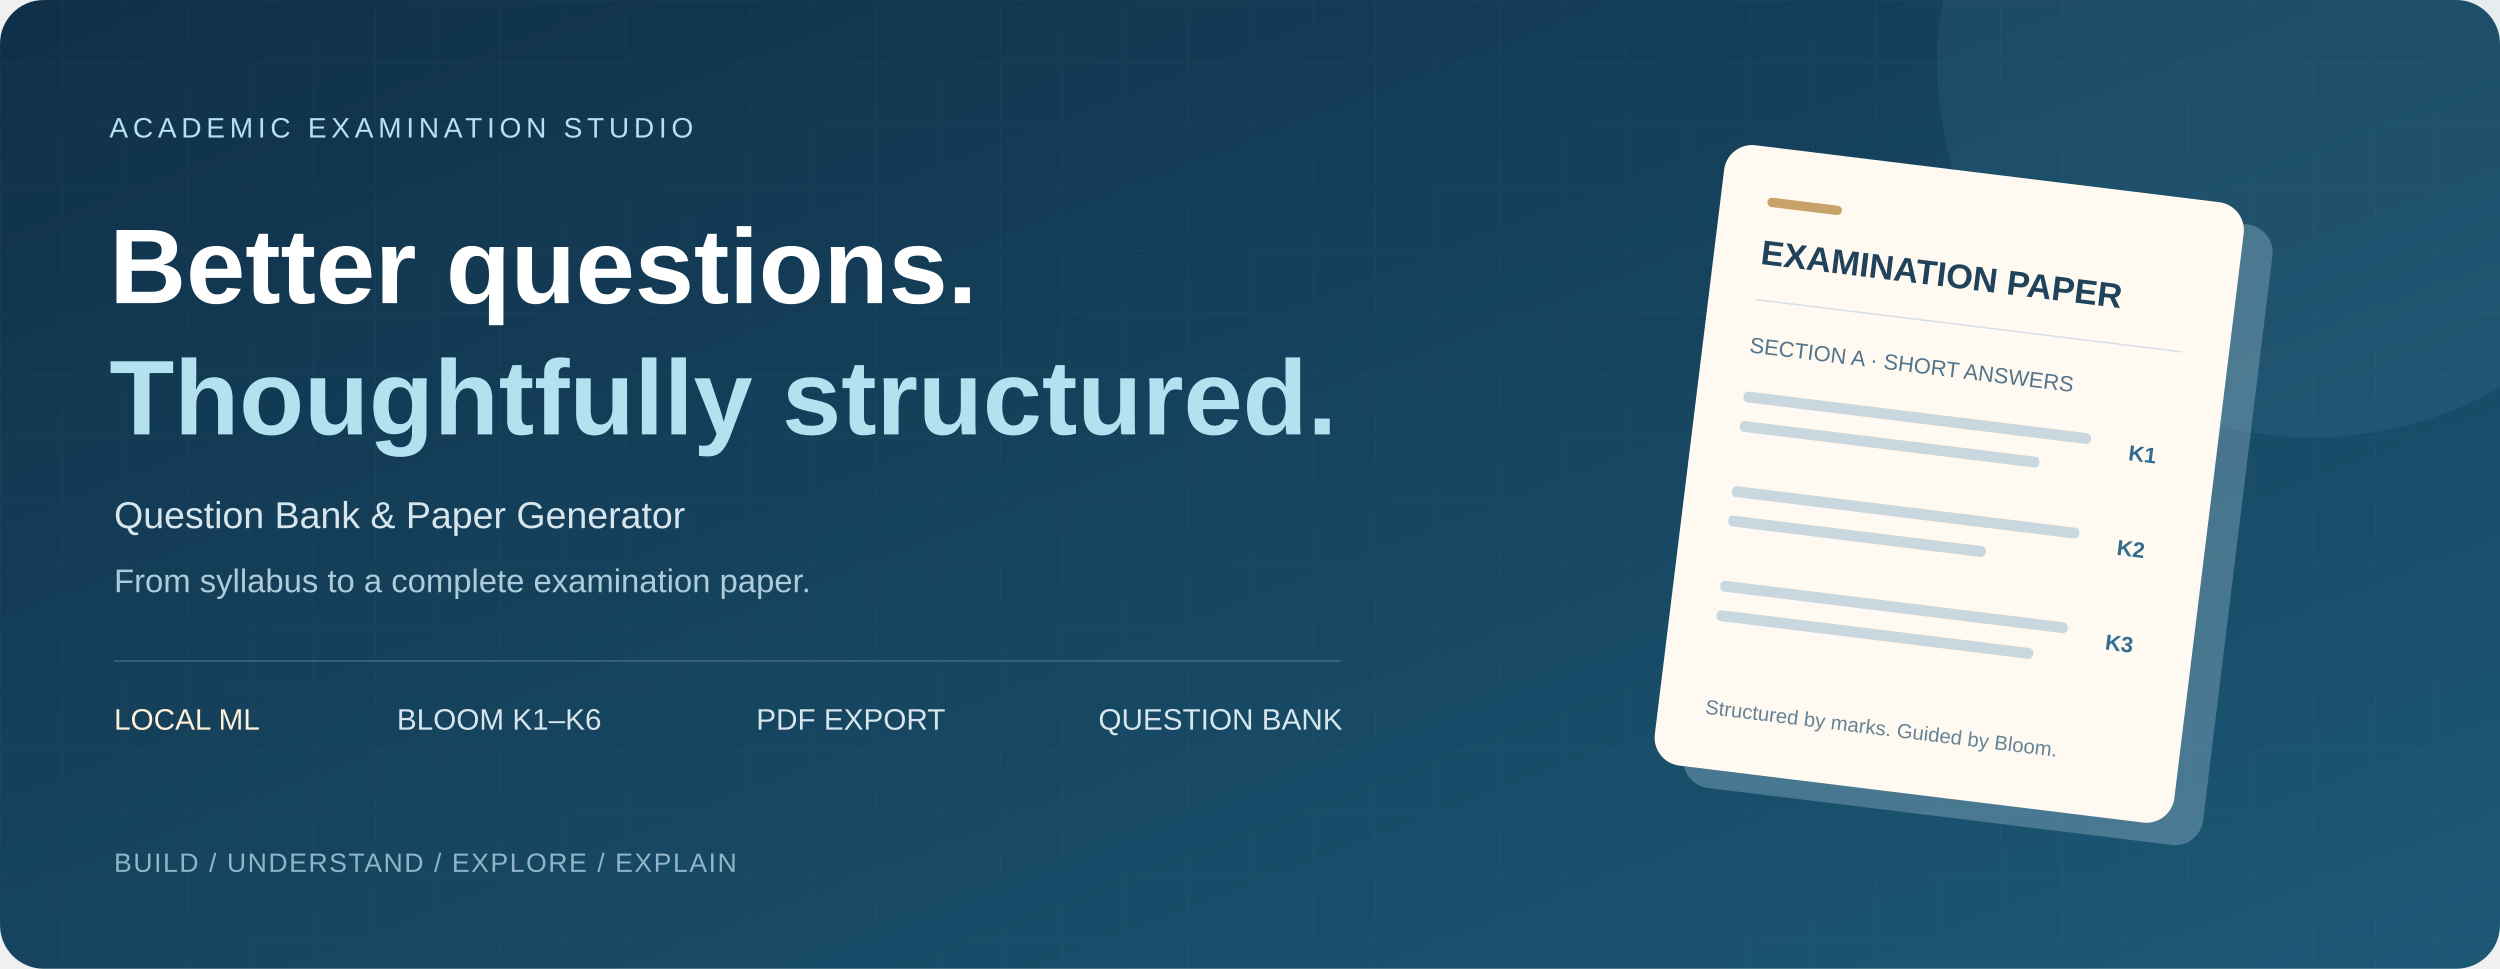
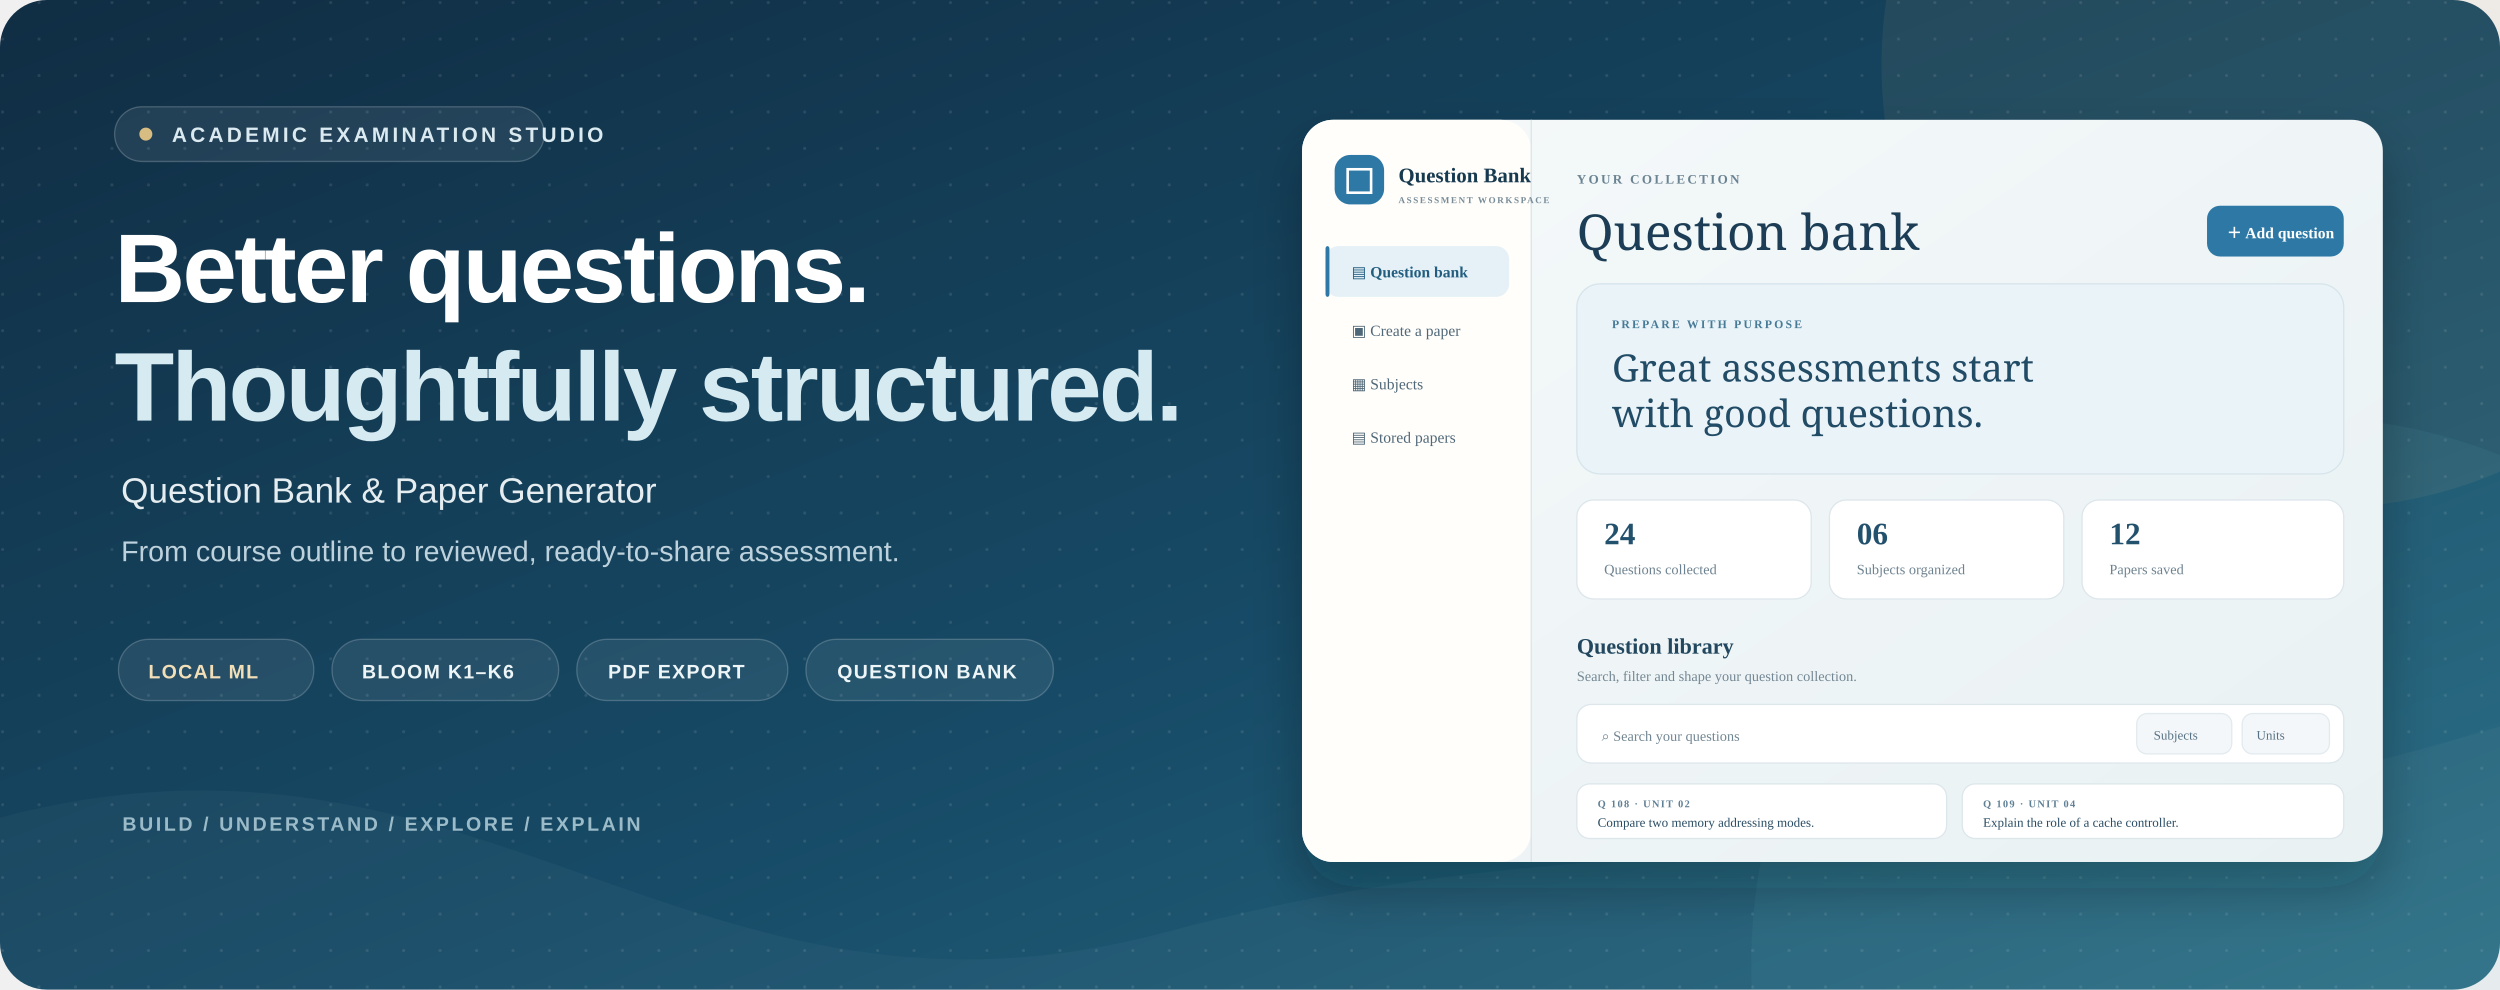
- <svg xmlns="http://www.w3.org/2000/svg" width="1600" height="620" viewBox="0 0 1600 620">
-   <style>text{font-family:Segoe UI,Arial,sans-serif}</style>
+ <svg xmlns="http://www.w3.org/2000/svg" width="1920" height="760" viewBox="0 0 1920 760" role="img" aria-labelledby="title desc">
  <defs>
-     <linearGradient id="bg" x2="1" y2="1">
-       <stop stop-color="#102f48" />
-       <stop offset="1" stop-color="#1c5976" />
+     <linearGradient id="bg" x1="0" y1="0" x2="1" y2="1">
+       <stop stop-color="#102d43" />
+       <stop offset=".58" stop-color="#174b67" />
+       <stop offset="1" stop-color="#286b82" />
    </linearGradient>
-     <pattern id="grid" width="40" height="40" patternUnits="userSpaceOnUse">
-       <path d="M40 0H0V40" fill="none" stroke="#ffffff" stroke-opacity=".035" />
+     <linearGradient id="panel" x1="0" y1="0" x2="1" y2="1">
+       <stop stop-color="#f5f9fa" />
+       <stop offset="1" stop-color="#e9f1f3" />
+     </linearGradient>
+     <linearGradient id="paper" x1="0" y1="0" x2="0" y2="1">
+       <stop stop-color="#fffefa" />
+       <stop offset="1" stop-color="#f7f2e9" />
+     </linearGradient>
+     <filter id="shadow" x="-25%" y="-25%" width="150%" height="160%">
+       <feDropShadow dx="0" dy="20" stdDeviation="20" flood-color="#061b29" flood-opacity=".28" />
+     </filter>
+     <pattern id="dots" width="28" height="28" patternUnits="userSpaceOnUse">
+       <circle cx="2" cy="2" r="1.2" fill="#fff" opacity=".1" />
    </pattern>
  </defs>
-   <rect width="1600" height="620" rx="28" fill="url(#bg)" />
-   <rect width="1600" height="620" rx="28" fill="url(#grid)" />
-   <circle cx="1480" cy="40" r="240" fill="#7bc9e0" opacity=".08" />
-   <text x="70" y="88" fill="#b4e1f0" font-size="18" letter-spacing="3">ACADEMIC EXAMINATION STUDIO</text>
-   <text x="70" y="194" fill="#ffffff" font-size="68" font-weight="700">Better questions.</text>
-   <text x="70" y="278" fill="#b4e1f0" font-size="68" font-weight="700">Thoughtfully structured.</text>
-   <text x="73" y="338" fill="#d7e5ec" font-size="24">Question Bank &amp; Paper Generator</text>
-   <text x="73" y="379" fill="#adcbd9" font-size="21">From syllabus to a complete examination paper.</text>
-   <path d="M73 423H858" stroke="#7ba0b6" stroke-opacity=".4" />
-   <text x="73" y="467" fill="#fff0d7" font-size="19">LOCAL ML</text>
-   <text x="254" y="467" fill="#d7e5ec" font-size="19">BLOOM K1–K6</text>
-   <text x="484" y="467" fill="#d7e5ec" font-size="19">PDF EXPORT</text>
-   <text x="703" y="467" fill="#d7e5ec" font-size="19">QUESTION BANK</text>
-   <text x="73" y="558" fill="#91b5c8" font-size="17" letter-spacing="1">BUILD / UNDERSTAND / EXPLORE / EXPLAIN</text>
-   <g transform="translate(1080 110) rotate(7 170 200)">
-     <rect x="20" y="12" width="335" height="400" rx="18" fill="#a1c4d3" opacity=".35" />
-     <rect width="335" height="400" rx="18" fill="#fffaf1" />
-     <rect x="30" y="32" width="48" height="6" rx="3" fill="#c7a36a" />
-     <text x="30" y="75" fill="#20425b" font-size="22" font-weight="700">EXAMINATION PAPER</text>
-     <path d="M30 98H305" stroke="#d6e0e6" />
-     <text x="30" y="132" fill="#52738a" font-size="14">SECTION A · SHORT ANSWERS</text>
-     <g fill="#c9d8df">
-       <rect x="30" y="157" width="224" height="7" rx="3" />
-       <rect x="30" y="176" width="193" height="7" rx="3" />
-       <rect x="30" y="218" width="224" height="7" rx="3" />
-       <rect x="30" y="237" width="166" height="7" rx="3" />
-       <rect x="30" y="279" width="224" height="7" rx="3" />
-       <rect x="30" y="298" width="204" height="7" rx="3" />
+   <rect width="1920" height="760" rx="36" fill="url(#bg)" />
+   <rect width="1920" height="760" rx="36" fill="url(#dots)" />
+   <circle cx="1785" cy="50" r="340" fill="#d7b878" opacity=".08" />
+   <circle cx="1765" cy="740" r="420" fill="#61b0c5" opacity=".08" />
+   <path d="M0 628C370 530 530 814 895 716s557-18 1025-158v202H0Z" fill="#fff" opacity=".035" />
+   <g font-family="Segoe UI,Arial,sans-serif">
+     <rect x="88" y="82" width="330" height="42" rx="21" fill="#ffffff12" stroke="#ffffff35" />
+     <circle cx="112" cy="103" r="5" fill="#d8bd82" />
+     <text x="132" y="109" fill="#dbeaf0" font-size="16" font-weight="700" letter-spacing="2.5">ACADEMIC EXAMINATION STUDIO</text>
+     <text x="88" y="232" fill="#fff" font-size="75" font-weight="700" letter-spacing="-2">Better questions.</text>
+     <text x="88" y="323" fill="#d5eaf1" font-size="75" font-weight="700" letter-spacing="-2">Thoughtfully structured.</text>
+     <text x="93" y="386" fill="#e5edf0" font-size="27">Question Bank &amp; Paper Generator</text>
+     <text x="93" y="431" fill="#bdd2dc" font-size="22">From course outline to reviewed, ready-to-share assessment.</text>
+     <g transform="translate(91 491)">
+       <rect width="150" height="47" rx="23" fill="#ffffff12" stroke="#ffffff32" />
+       <text x="23" y="30" fill="#f2dfb8" font-size="15" font-weight="700" letter-spacing="1">LOCAL ML</text>
+       <rect x="164" width="174" height="47" rx="23" fill="#ffffff12" stroke="#ffffff32" />
+       <text x="187" y="30" fill="#edf5f7" font-size="15" font-weight="700" letter-spacing="1">BLOOM K1–K6</text>
+       <rect x="352" width="162" height="47" rx="23" fill="#ffffff12" stroke="#ffffff32" />
+       <text x="376" y="30" fill="#edf5f7" font-size="15" font-weight="700" letter-spacing="1">PDF EXPORT</text>
+       <rect x="528" width="190" height="47" rx="23" fill="#ffffff12" stroke="#ffffff32" />
+       <text x="552" y="30" fill="#edf5f7" font-size="15" font-weight="700" letter-spacing="1">QUESTION BANK</text>
    </g>
-     <g fill="#326c8f" font-size="14" font-weight="700">
-       <text x="279" y="171">K1</text>
-       <text x="279" y="232">K2</text>
-       <text x="279" y="293">K3</text>
+     <text x="94" y="638" fill="#9bbbc9" font-size="15" font-weight="700" letter-spacing="2">BUILD  /  UNDERSTAND  /  EXPLORE  /  EXPLAIN</text>
+   </g>
+   <g filter="url(#shadow)" transform="translate(1000 92)">
+     <rect x="0" y="0" width="830" height="570" rx="24" fill="url(#panel)" />
+     <rect x="0" y="0" width="176" height="570" rx="24" fill="#fffefa" />
+     <path d="M176 0v570" stroke="#dbe5e8" />
+     <rect x="25" y="27" width="38" height="38" rx="12" fill="#2d78a6" />
+     <path d="M35 38h18v18H35z" fill="none" stroke="#fff" stroke-width="2" />
+     <text x="74" y="48" fill="#193b51" font-size="16" font-weight="700">Question Bank</text>
+     <text x="74" y="64" fill="#778b98" font-size="7" font-weight="700" letter-spacing="1.2">ASSESSMENT WORKSPACE</text>
+     <g font-size="12" fill="#506879">
+       <rect x="18" y="97" width="141" height="39" rx="10" fill="#e5f1f7" />
+       <rect x="18" y="97" width="3" height="39" rx="2" fill="#2d78a6" />
+       <text x="38" y="121" fill="#225d7f" font-weight="700">▤  Question bank</text>
+       <text x="38" y="166">▣  Create a paper</text>
+       <text x="38" y="207">▦  Subjects</text>
+       <text x="38" y="248">▤  Stored papers</text>
    </g>
-     <text x="30" y="365" fill="#668295" font-size="13">Structured by marks. Guided by Bloom.</text>
+     <text x="211" y="49" fill="#6a8392" font-size="10" font-weight="700" letter-spacing="1.8">YOUR COLLECTION</text>
+     <text x="211" y="100" fill="#1a3d54" font-family="Georgia,serif" font-size="38">Question bank</text>
+     <rect x="695" y="66" width="105" height="39" rx="10" fill="#2d78a6" />
+     <text x="710" y="91" fill="#fff" font-size="12" font-weight="700">＋ Add question</text>
+     <rect x="211" y="126" width="589" height="146" rx="18" fill="#e9f3f8" stroke="#d6e4eb" />
+     <text x="238" y="160" fill="#467a96" font-size="9" font-weight="700" letter-spacing="1.7">PREPARE WITH PURPOSE</text>
+     <text x="238" y="201" fill="#214b66" font-family="Georgia,serif" font-size="29">Great assessments start</text>
+     <text x="238" y="236" fill="#214b66" font-family="Georgia,serif" font-size="29">with good questions.</text>
+     <g>
+       <rect x="211" y="292" width="180" height="76" rx="13" fill="#fff" stroke="#dce6eb" />
+       <rect x="405" y="292" width="180" height="76" rx="13" fill="#fff" stroke="#dce6eb" />
+       <rect x="599" y="292" width="201" height="76" rx="13" fill="#fff" stroke="#dce6eb" />
+       <text x="232" y="326" fill="#24516d" font-size="24" font-weight="700">24</text>
+       <text x="232" y="349" fill="#6d8290" font-size="11">Questions collected</text>
+       <text x="426" y="326" fill="#24516d" font-size="24" font-weight="700">06</text>
+       <text x="426" y="349" fill="#6d8290" font-size="11">Subjects organized</text>
+       <text x="620" y="326" fill="#24516d" font-size="24" font-weight="700">12</text>
+       <text x="620" y="349" fill="#6d8290" font-size="11">Papers saved</text>
+     </g>
+     <text x="211" y="410" fill="#21475f" font-size="17" font-weight="700">Question library</text>
+     <text x="211" y="431" fill="#728693" font-size="11">Search, filter and shape your question collection.</text>
+     <rect x="211" y="449" width="589" height="45" rx="11" fill="#fff" stroke="#dce6eb" />
+     <text x="230" y="477" fill="#718693" font-size="11">⌕  Search your questions</text>
+     <rect x="641" y="456" width="73" height="31" rx="8" fill="#f3f7f9" stroke="#e2eaee" />
+     <text x="654" y="476" fill="#577184" font-size="10">Subjects</text>
+     <rect x="722" y="456" width="67" height="31" rx="8" fill="#f3f7f9" stroke="#e2eaee" />
+     <text x="733" y="476" fill="#577184" font-size="10">Units</text>
+     <rect x="211" y="510" width="284" height="42" rx="10" fill="#fff" stroke="#dce6eb" />
+     <text x="227" y="528" fill="#608096" font-size="8" font-weight="700" letter-spacing="1">Q 108  ·  UNIT 02</text>
+     <text x="227" y="543" fill="#294c63" font-size="10">Compare two memory addressing modes.</text>
+     <rect x="507" y="510" width="293" height="42" rx="10" fill="#fff" stroke="#dce6eb" />
+     <text x="523" y="528" fill="#608096" font-size="8" font-weight="700" letter-spacing="1">Q 109  ·  UNIT 04</text>
+     <text x="523" y="543" fill="#294c63" font-size="10">Explain the role of a cache controller.</text>
  </g>
</svg>
